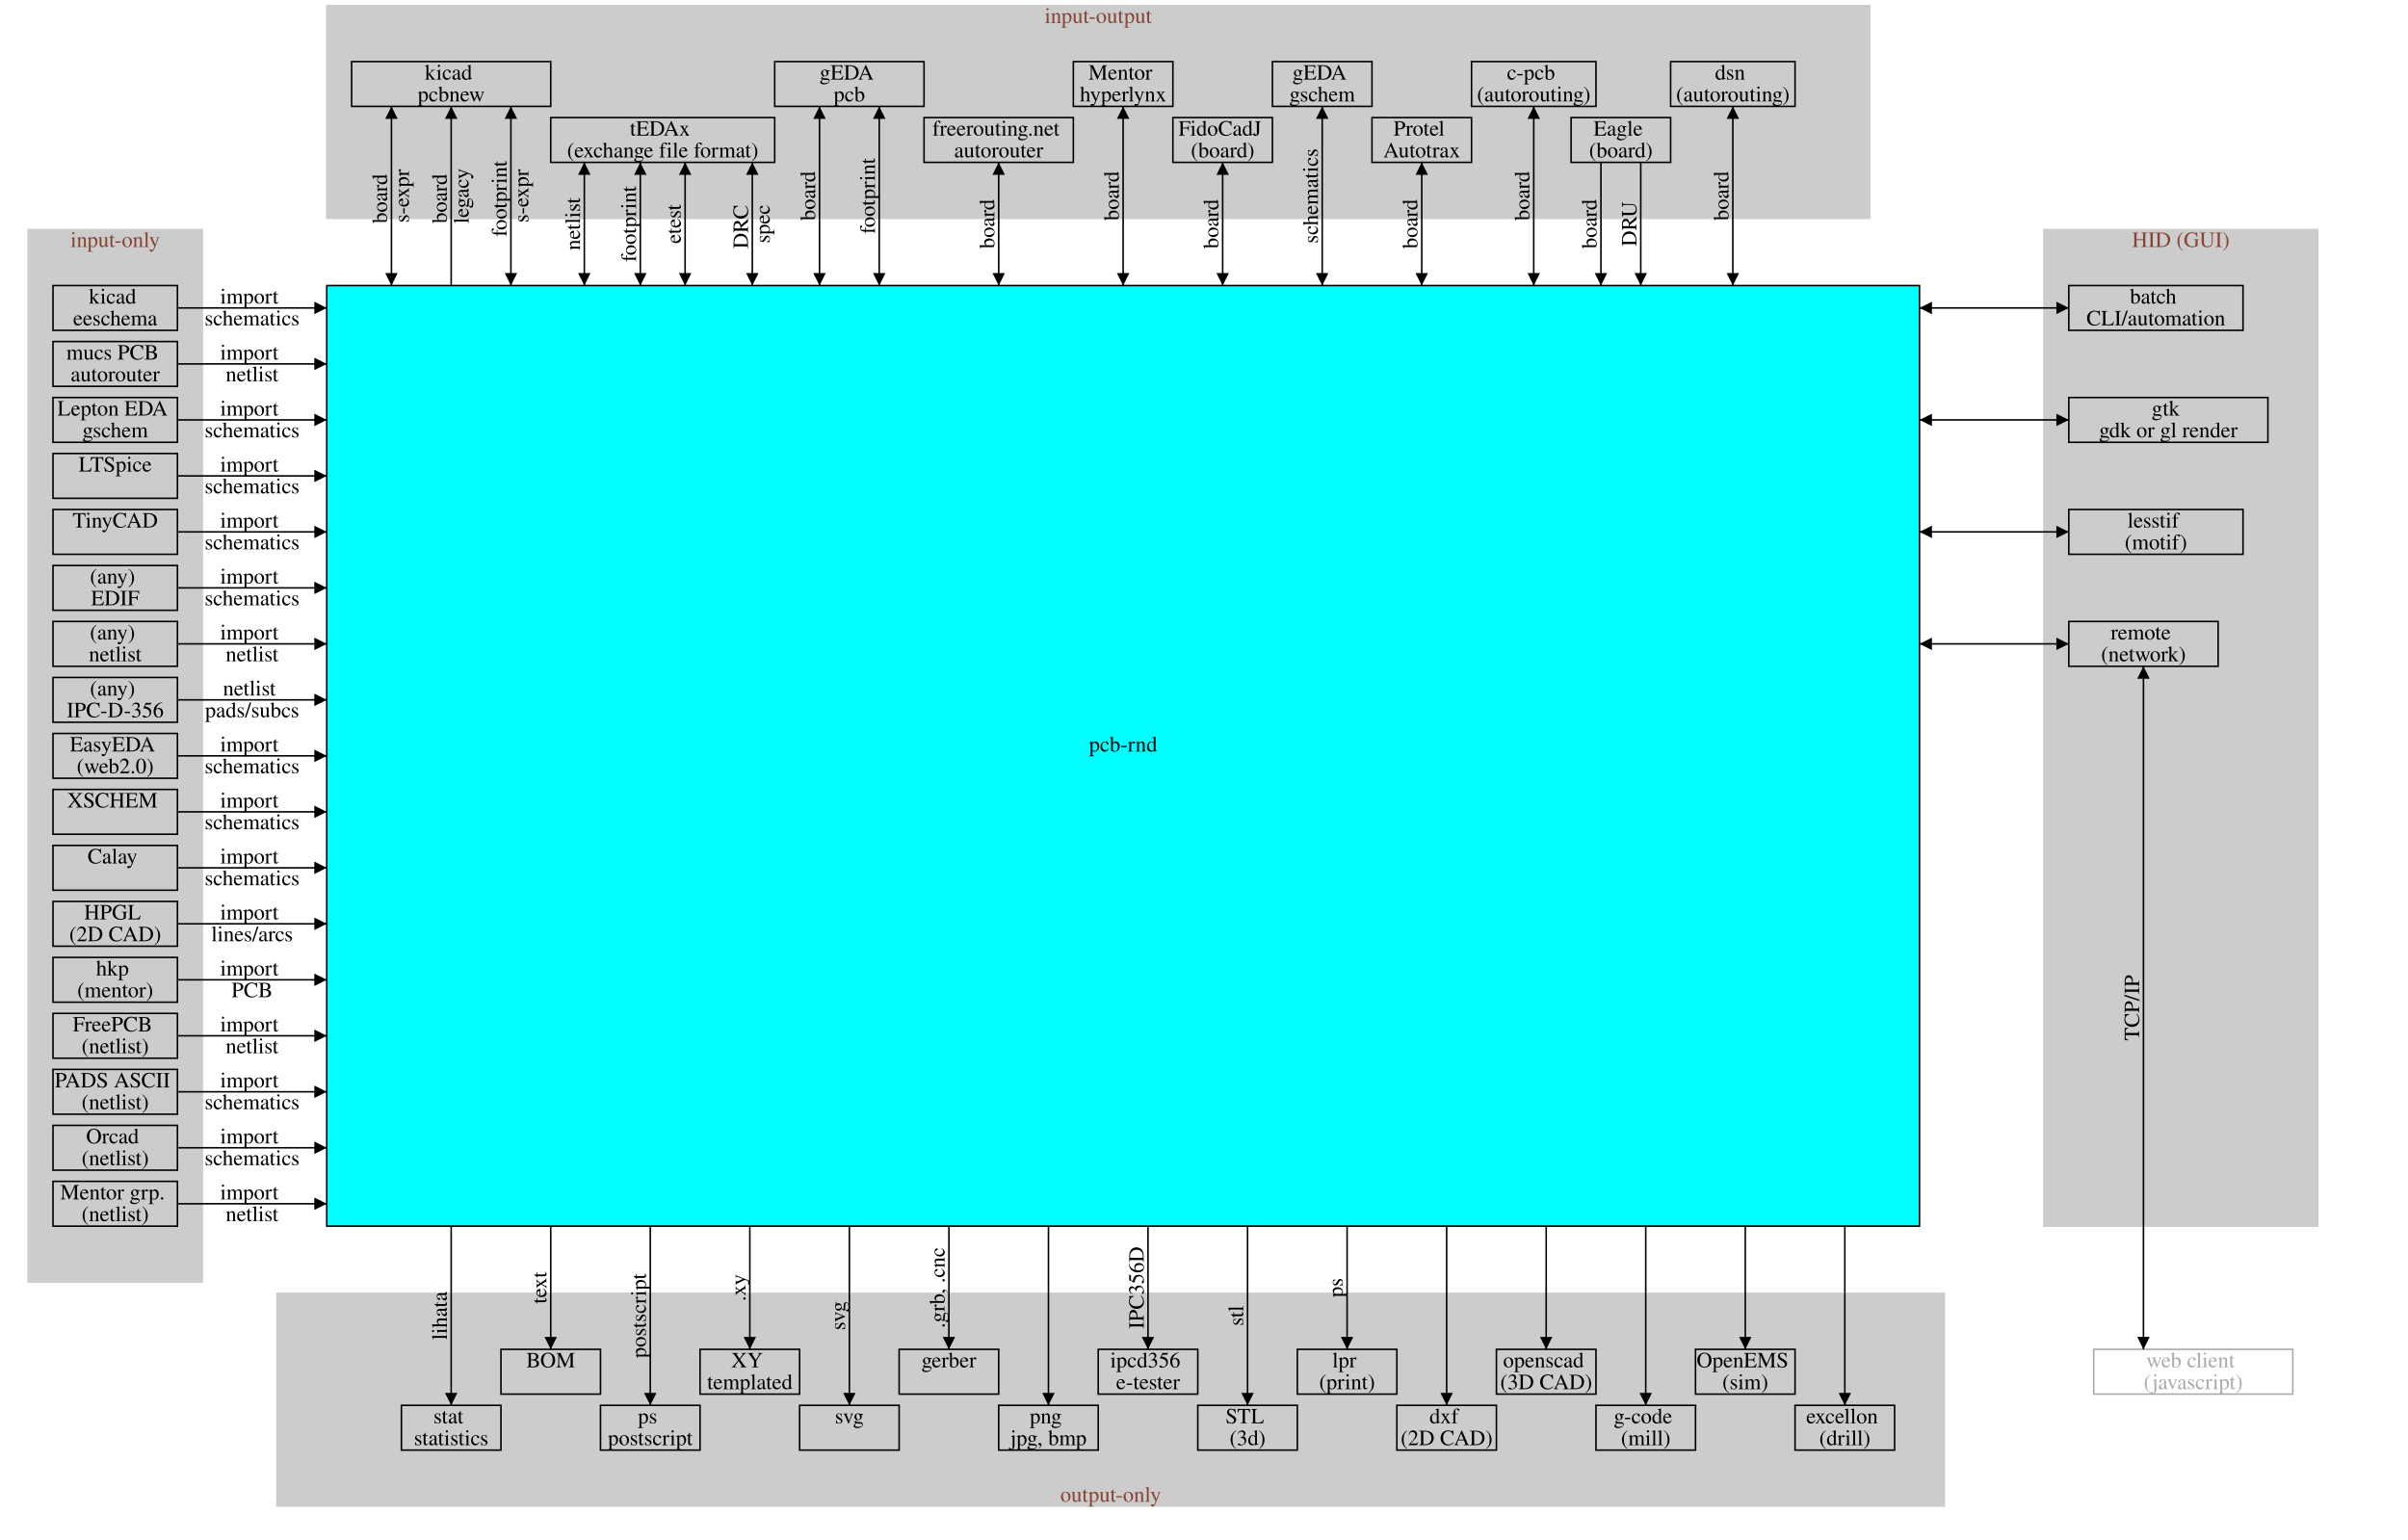
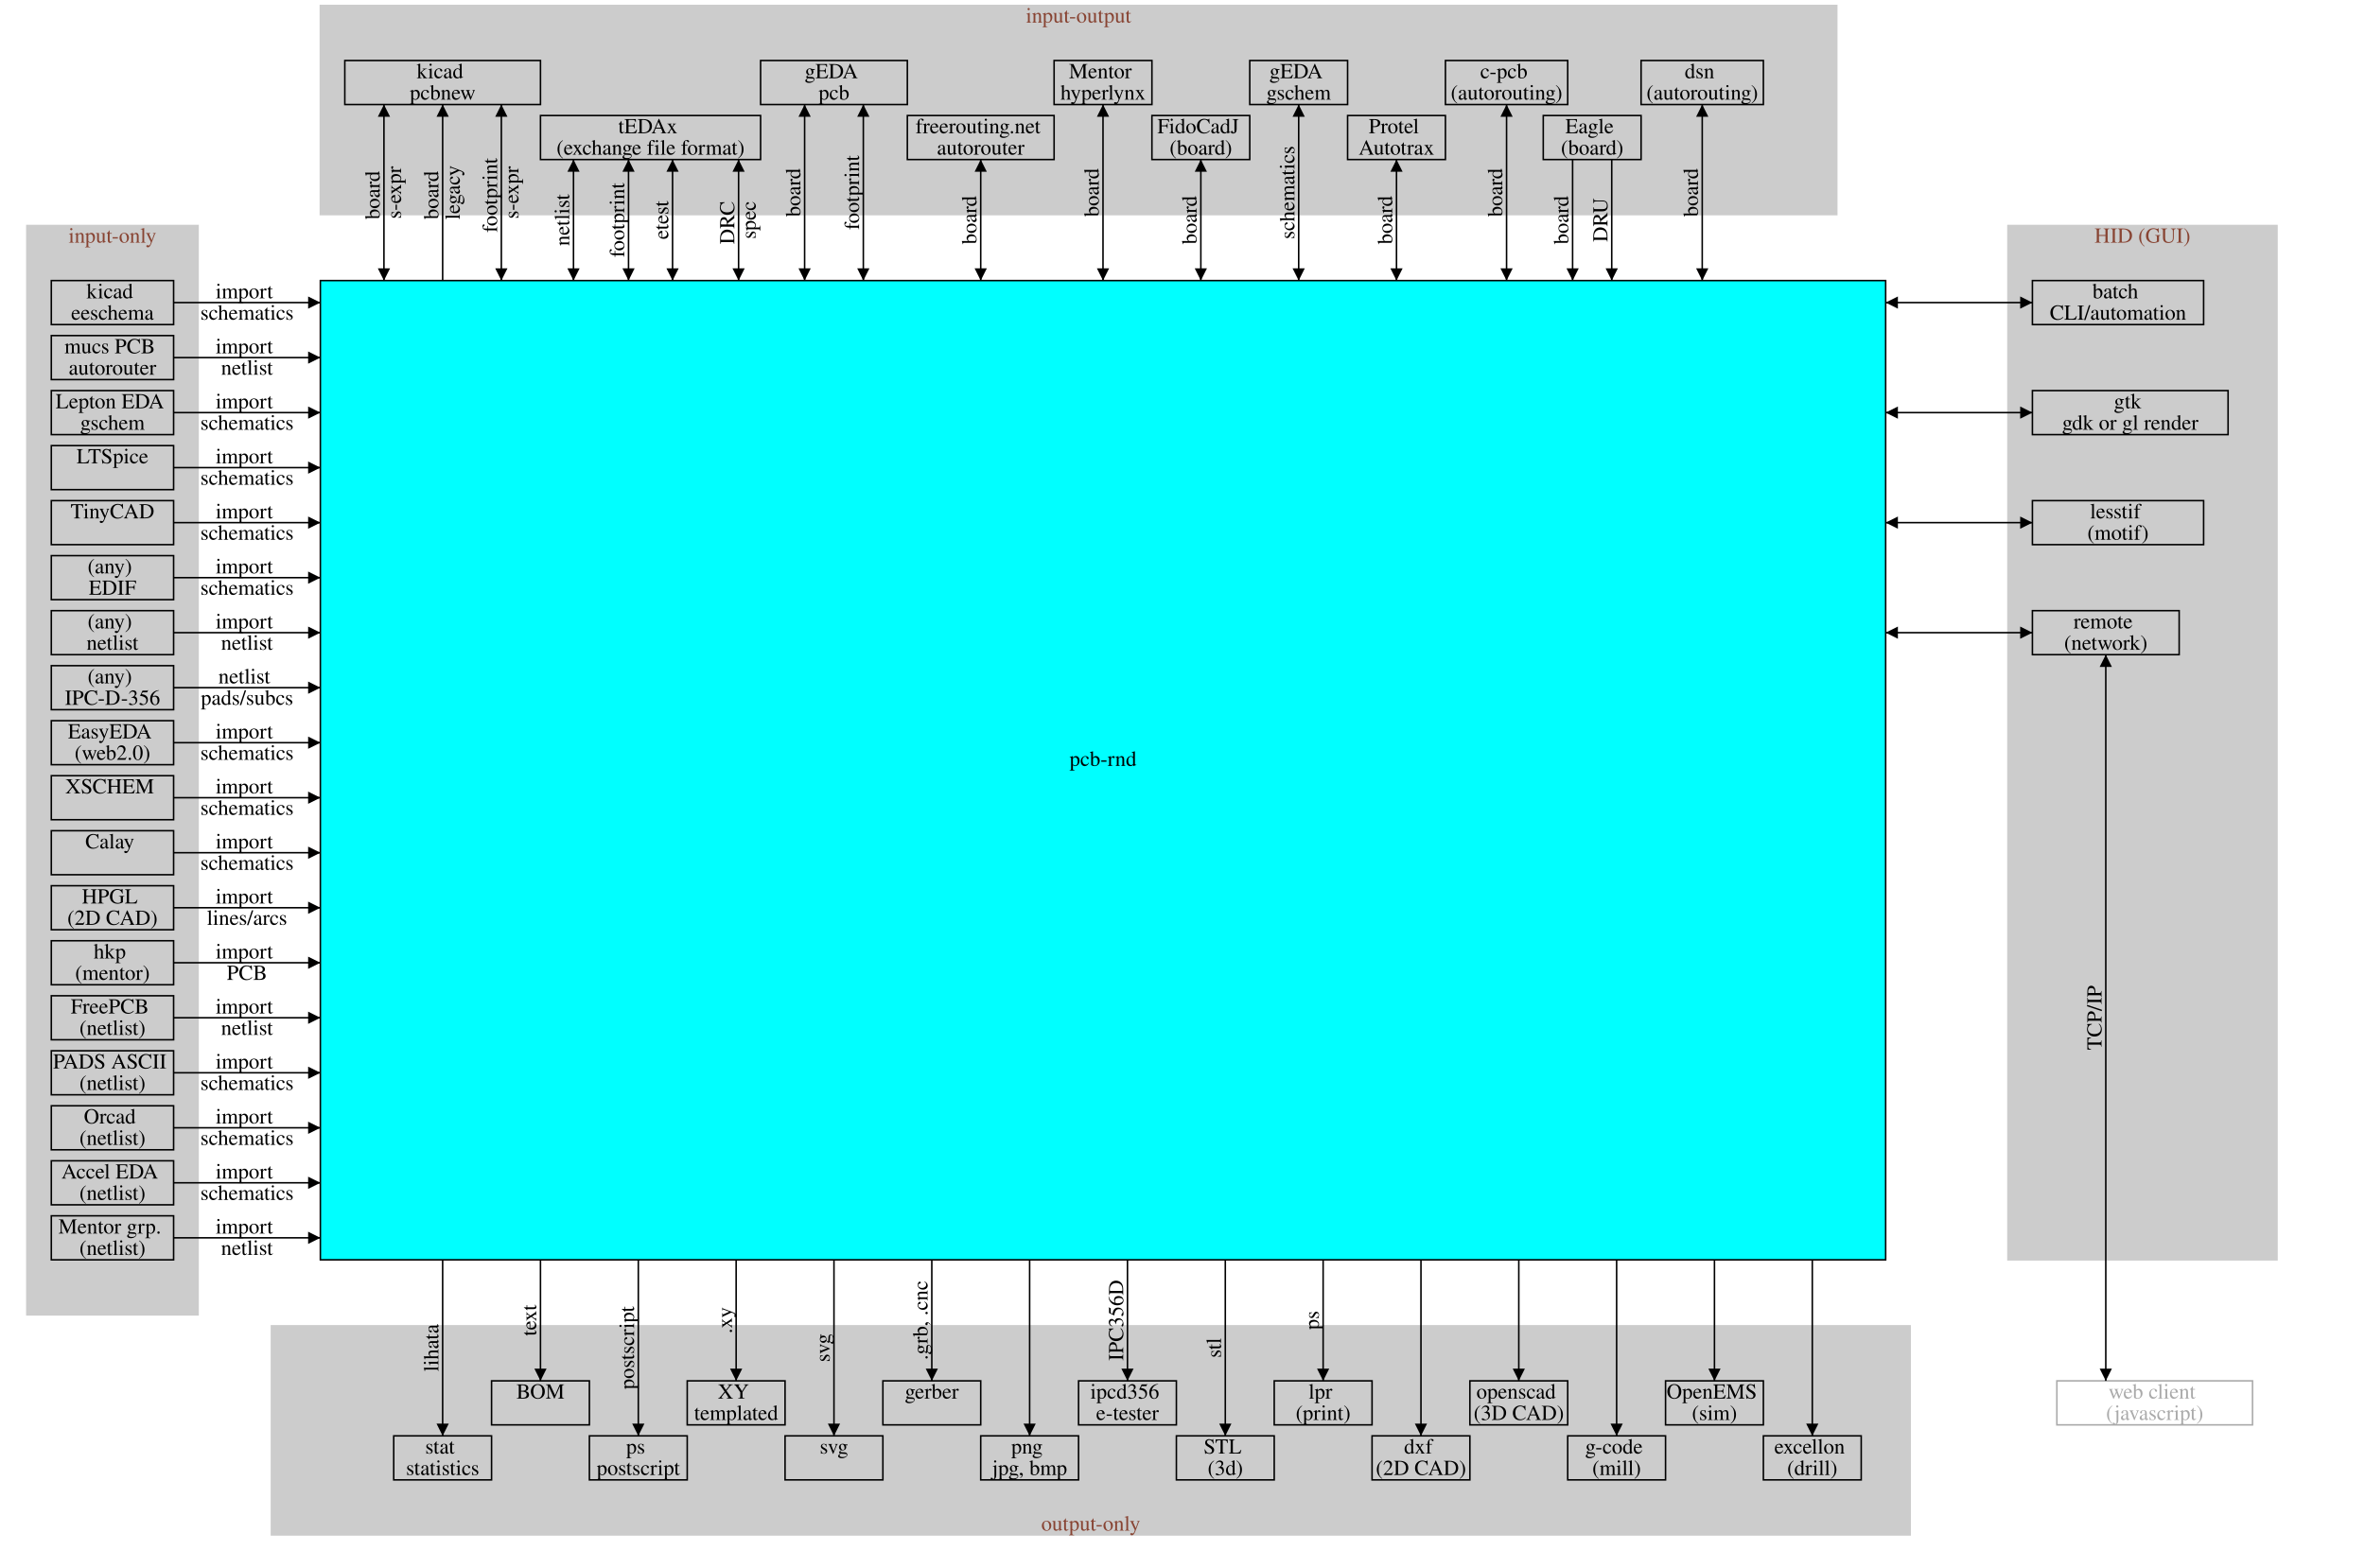
- <svg xmlns="http://www.w3.org/2000/svg" width="1520pt" height="972pt" viewBox="-8 -18 1528 990">
+ <svg xmlns="http://www.w3.org/2000/svg" width="1520pt" height="1008pt" viewBox="-8 -18 1528 1026">
  <g>
    <marker id="ahs" viewBox="0 0 60 60" refX="0" refY="30" markerUnits="strokeWidth" markerWidth="8" markerHeight="10" orient="auto">
      <path d="M 60 0 L 0 30 L 60 60 z" />
    </marker>
    <marker id="ahe" viewBox="-60 0 60 60" refX="0" refY="30" markerUnits="strokeWidth" markerWidth="8" markerHeight="10" orient="auto">
      <g transform="scale(-1 1)">
        <path d="M 60 0 L 0 30 L 60 60 z" />
      </g>
    </marker>
-     <polygon fill="#00ffff" stroke="#000000" points="192,165.6 1216,165.6  1216,770.4 192,770.4" />
-     <text fill="#000000" text-anchor="middle" x="704" y="468" font-family="Times,serif" font-size="14.00">
+     <polygon fill="#00ffff" stroke="#000000" points="192,165.6 1216,165.6  1216,806.4 192,806.4" />
+     <text fill="#000000" text-anchor="middle" x="704" y="486" font-family="Times,serif" font-size="14.00">
      <tspan dy="-0.2em">pcb-rnd</tspan>
    </text>
-     <polygon fill="#cccccc" stroke="#cccccc" points="160,813.6 1232,813.6  1232,950.4 160,950.4" />
-     <text fill="#884433" text-anchor="middle" x="696" y="950.4" font-family="Times,serif" font-size="14.00">
+     <polygon fill="#cccccc" stroke="#cccccc" points="160,849.6 1232,849.6  1232,986.4 160,986.4" />
+     <text fill="#884433" text-anchor="middle" x="696" y="986.4" font-family="Times,serif" font-size="14.00">
      <tspan dy="-0.2em">output-only</tspan>
    </text>
    <polygon fill="#cccccc" stroke="#cccccc" points="192,-14.4 1184,-14.4  1184,122.4 192,122.4" />
    <text fill="#884433" text-anchor="middle" x="688" y="-14.4" font-family="Times,serif" font-size="14.00">
      <tspan dy="0.8em">input-output</tspan>
    </text>
-     <polygon fill="#cccccc" stroke="#cccccc" points="1296,129.6 1472,129.6  1472,770.4 1296,770.4" />
+     <polygon fill="#cccccc" stroke="#cccccc" points="1296,129.6 1472,129.6  1472,806.4 1296,806.4" />
    <text fill="#884433" text-anchor="middle" x="1384" y="129.6" font-family="Times,serif" font-size="14.00">
      <tspan dy="0.8em">HID (GUI)</tspan>
    </text>
-     <polygon fill="#cccccc" stroke="#cccccc" points="0,129.6 112,129.6  112,806.4 0,806.4" />
+     <polygon fill="#cccccc" stroke="#cccccc" points="0,129.6 112,129.6  112,842.4 0,842.4" />
    <text fill="#884433" text-anchor="middle" x="56" y="129.6" font-family="Times,serif" font-size="14.00">
      <tspan dy="0.8em">input-only</tspan>
    </text>
    <polygon fill="none" stroke="#000000" points="336,57.6 480,57.6  480,86.4 336,86.4" />
    <text fill="#000000" text-anchor="middle" x="408" y="72" font-family="Times,serif" font-size="14.00">
      <tspan dy="-0.2em">tEDAx</tspan>
      <tspan x="408" dy="1em">(exchange file format)</tspan>
    </text>
    <polygon fill="none" stroke="#000000" points="1312,237.6 1440,237.6  1440,266.4 1312,266.4" />
    <text fill="#000000" text-anchor="middle" x="1376" y="252" font-family="Times,serif" font-size="14.00">
      <tspan dy="-0.2em">gtk</tspan>
      <tspan x="1376" dy="1em">gdk or gl render</tspan>
    </text>
    <polygon fill="none" stroke="#000000" points="208,21.6 336,21.6  336,50.4 208,50.4" />
    <text fill="#000000" text-anchor="middle" x="272" y="36" font-family="Times,serif" font-size="14.00">
      <tspan dy="-0.2em">kicad</tspan>
      <tspan x="272" dy="1em">pcbnew</tspan>
    </text>
-     <polygon fill="none" stroke="#aaaaaa" points="1328,849.6 1456,849.6  1456,878.4 1328,878.4" />
-     <text fill="#aaaaaa" text-anchor="middle" x="1392" y="864" font-family="Times,serif" font-size="14.00">
+     <polygon fill="none" stroke="#aaaaaa" points="1328,885.6 1456,885.6  1456,914.4 1328,914.4" />
+     <text fill="#aaaaaa" text-anchor="middle" x="1392" y="900" font-family="Times,serif" font-size="14.00">
      <tspan dy="-0.2em">web client</tspan>
      <tspan x="1392" dy="1em">(javascript)</tspan>
    </text>
    <polygon fill="none" stroke="#000000" points="1312,165.6 1424,165.6  1424,194.4 1312,194.4" />
    <text fill="#000000" text-anchor="middle" x="1368" y="180" font-family="Times,serif" font-size="14.00">
      <tspan dy="-0.2em">batch</tspan>
      <tspan x="1368" dy="1em">CLI/automation</tspan>
    </text>
    <polygon fill="none" stroke="#000000" points="1312,309.6 1424,309.6  1424,338.4 1312,338.4" />
    <text fill="#000000" text-anchor="middle" x="1368" y="324" font-family="Times,serif" font-size="14.00">
      <tspan dy="-0.2em">lesstif</tspan>
      <tspan x="1368" dy="1em">(motif)</tspan>
    </text>
    <polygon fill="none" stroke="#000000" points="1312,381.6 1408,381.6  1408,410.4 1312,410.4" />
    <text fill="#000000" text-anchor="middle" x="1360" y="396" font-family="Times,serif" font-size="14.00">
      <tspan dy="-0.2em">remote</tspan>
      <tspan x="1360" dy="1em">(network)</tspan>
    </text>
    <polygon fill="none" stroke="#000000" points="480,21.6 576,21.6  576,50.4 480,50.4" />
    <text fill="#000000" text-anchor="middle" x="528" y="36" font-family="Times,serif" font-size="14.00">
      <tspan dy="-0.2em">gEDA</tspan>
      <tspan x="528" dy="1em">pcb</tspan>
    </text>
    <polygon fill="none" stroke="#000000" points="576,57.6 672,57.6  672,86.4 576,86.4" />
    <text fill="#000000" text-anchor="middle" x="624" y="72" font-family="Times,serif" font-size="14.00">
      <tspan dy="-0.2em">freerouting.net</tspan>
      <tspan x="624" dy="1em">autorouter</tspan>
    </text>
    <polygon fill="none" stroke="#000000" points="16,309.6 96,309.6  96,338.4 16,338.4" />
    <text fill="#000000" text-anchor="middle" x="56" y="324" font-family="Times,serif" font-size="14.00">
      <tspan dy="-0.2em">TinyCAD</tspan>
    </text>
    <polygon fill="none" stroke="#000000" points="16,525.6 96,525.6  96,554.4 16,554.4" />
    <text fill="#000000" text-anchor="middle" x="56" y="540" font-family="Times,serif" font-size="14.00">
      <tspan dy="-0.2em">Calay</tspan>
      <tspan x="56" dy="1em" />
    </text>
    <polygon fill="none" stroke="#000000" points="16,201.6 96,201.6  96,230.4 16,230.4" />
    <text fill="#000000" text-anchor="middle" x="56" y="216" font-family="Times,serif" font-size="14.00">
      <tspan dy="-0.2em">mucs PCB</tspan>
      <tspan x="56" dy="1em">autorouter</tspan>
    </text>
    <polygon fill="none" stroke="#000000" points="16,489.6 96,489.6  96,518.4 16,518.4" />
    <text fill="#000000" text-anchor="middle" x="56" y="504" font-family="Times,serif" font-size="14.00">
      <tspan dy="-0.2em">XSCHEM</tspan>
      <tspan x="56" dy="1em" />
    </text>
    <polygon fill="none" stroke="#000000" points="16,417.6 96,417.6  96,446.4 16,446.4" />
    <text fill="#000000" text-anchor="middle" x="56" y="432" font-family="Times,serif" font-size="14.00">
      <tspan dy="-0.2em">(any)</tspan>
      <tspan x="56" dy="1em">IPC-D-356</tspan>
    </text>
    <polygon fill="none" stroke="#000000" points="16,345.6 96,345.6  96,374.4 16,374.4" />
    <text fill="#000000" text-anchor="middle" x="56" y="360" font-family="Times,serif" font-size="14.00">
      <tspan dy="-0.2em">(any)</tspan>
      <tspan x="56" dy="1em">EDIF</tspan>
    </text>
    <polygon fill="none" stroke="#000000" points="16,273.6 96,273.6  96,302.4 16,302.4" />
    <text fill="#000000" text-anchor="middle" x="56" y="288" font-family="Times,serif" font-size="14.00">
      <tspan dy="-0.2em">LTSpice</tspan>
    </text>
    <polygon fill="none" stroke="#000000" points="16,237.6 96,237.6  96,266.4 16,266.4" />
    <text fill="#000000" text-anchor="middle" x="56" y="252" font-family="Times,serif" font-size="14.00">
      <tspan dy="-0.2em">Lepton EDA</tspan>
      <tspan x="56" dy="1em">gschem</tspan>
    </text>
    <polygon fill="none" stroke="#000000" points="16,453.6 96,453.6  96,482.4 16,482.4" />
    <text fill="#000000" text-anchor="middle" x="56" y="468" font-family="Times,serif" font-size="14.00">
      <tspan dy="-0.2em">EasyEDA</tspan>
      <tspan x="56" dy="1em">(web2.0)</tspan>
    </text>
    <polygon fill="none" stroke="#000000" points="16,165.6 96,165.6  96,194.4 16,194.4" />
    <text fill="#000000" text-anchor="middle" x="56" y="180" font-family="Times,serif" font-size="14.00">
      <tspan dy="-0.2em">kicad</tspan>
      <tspan x="56" dy="1em">eeschema</tspan>
    </text>
    <polygon fill="none" stroke="#000000" points="16,381.6 96,381.6  96,410.4 16,410.4" />
    <text fill="#000000" text-anchor="middle" x="56" y="396" font-family="Times,serif" font-size="14.00">
      <tspan dy="-0.2em">(any)</tspan>
      <tspan x="56" dy="1em">netlist</tspan>
    </text>
    <polygon fill="none" stroke="#000000" points="1056,21.6 1136,21.6  1136,50.4 1056,50.4" />
    <text fill="#000000" text-anchor="middle" x="1096" y="36" font-family="Times,serif" font-size="14.00">
      <tspan dy="-0.2em">dsn</tspan>
      <tspan x="1096" dy="1em">(autorouting)</tspan>
    </text>
    <polygon fill="none" stroke="#000000" points="928,21.6 1008,21.6  1008,50.4 928,50.4" />
    <text fill="#000000" text-anchor="middle" x="968" y="36" font-family="Times,serif" font-size="14.00">
      <tspan dy="-0.2em">c-pcb</tspan>
      <tspan x="968" dy="1em">(autorouting)</tspan>
    </text>
    <polygon fill="none" stroke="#000000" points="16,561.6 96,561.6  96,590.4 16,590.4" />
    <text fill="#000000" text-anchor="middle" x="56" y="576" font-family="Times,serif" font-size="14.00">
      <tspan dy="-0.2em">HPGL</tspan>
      <tspan x="56" dy="1em">(2D CAD)</tspan>
    </text>
    <polygon fill="none" stroke="#000000" points="16,633.6 96,633.6  96,662.4 16,662.4" />
    <text fill="#000000" text-anchor="middle" x="56" y="648" font-family="Times,serif" font-size="14.00">
      <tspan dy="-0.2em">FreePCB</tspan>
      <tspan x="56" dy="1em">(netlist)</tspan>
    </text>
+     <polygon fill="none" stroke="#000000" points="16,741.6 96,741.6  96,770.4 16,770.4" />
+     <text fill="#000000" text-anchor="middle" x="56" y="756" font-family="Times,serif" font-size="14.00">
+       <tspan dy="-0.2em">Accel EDA</tspan>
+       <tspan x="56" dy="1em">(netlist)</tspan>
+     </text>
    <polygon fill="none" stroke="#000000" points="16,597.6 96,597.6  96,626.4 16,626.4" />
    <text fill="#000000" text-anchor="middle" x="56" y="612" font-family="Times,serif" font-size="14.00">
      <tspan dy="-0.2em">hkp</tspan>
      <tspan x="56" dy="1em">(mentor)</tspan>
    </text>
-     <polygon fill="none" stroke="#000000" points="16,741.6 96,741.6  96,770.4 16,770.4" />
-     <text fill="#000000" text-anchor="middle" x="56" y="756" font-family="Times,serif" font-size="14.00">
+     <polygon fill="none" stroke="#000000" points="16,777.6 96,777.6  96,806.4 16,806.4" />
+     <text fill="#000000" text-anchor="middle" x="56" y="792" font-family="Times,serif" font-size="14.00">
      <tspan dy="-0.2em">Mentor grp.</tspan>
      <tspan x="56" dy="1em">(netlist)</tspan>
    </text>
    <polygon fill="none" stroke="#000000" points="16,705.6 96,705.6  96,734.4 16,734.4" />
    <text fill="#000000" text-anchor="middle" x="56" y="720" font-family="Times,serif" font-size="14.00">
      <tspan dy="-0.2em">Orcad</tspan>
      <tspan x="56" dy="1em">(netlist)</tspan>
    </text>
    <polygon fill="none" stroke="#000000" points="16,669.6 96,669.6  96,698.4 16,698.4" />
    <text fill="#000000" text-anchor="middle" x="56" y="684" font-family="Times,serif" font-size="14.00">
      <tspan dy="-0.2em">PADS ASCII</tspan>
      <tspan x="56" dy="1em">(netlist)</tspan>
    </text>
    <polygon fill="none" stroke="#000000" points="800,21.6 864,21.6  864,50.4 800,50.4" />
    <text fill="#000000" text-anchor="middle" x="832" y="36" font-family="Times,serif" font-size="14.00">
      <tspan dy="-0.2em">gEDA</tspan>
      <tspan x="832" dy="1em">gschem</tspan>
    </text>
    <polygon fill="none" stroke="#000000" points="672,21.6 736,21.6  736,50.4 672,50.4" />
    <text fill="#000000" text-anchor="middle" x="704" y="36" font-family="Times,serif" font-size="14.00">
      <tspan dy="-0.2em">Mentor</tspan>
      <tspan x="704" dy="1em">hyperlynx</tspan>
    </text>
    <polygon fill="none" stroke="#000000" points="992,57.6 1056,57.6  1056,86.4 992,86.4" />
    <text fill="#000000" text-anchor="middle" x="1024" y="72" font-family="Times,serif" font-size="14.00">
      <tspan dy="-0.2em">Eagle</tspan>
      <tspan x="1024" dy="1em">(board)</tspan>
    </text>
    <polygon fill="none" stroke="#000000" points="736,57.6 800,57.6  800,86.4 736,86.4" />
    <text fill="#000000" text-anchor="middle" x="768" y="72" font-family="Times,serif" font-size="14.00">
      <tspan dy="-0.2em">FidoCadJ</tspan>
      <tspan x="768" dy="1em">(board)</tspan>
    </text>
    <polygon fill="none" stroke="#000000" points="864,57.6 928,57.6  928,86.4 864,86.4" />
    <text fill="#000000" text-anchor="middle" x="896" y="72" font-family="Times,serif" font-size="14.00">
      <tspan dy="-0.2em">Protel</tspan>
      <tspan x="896" dy="1em">Autotrax</tspan>
    </text>
-     <polygon fill="none" stroke="#000000" points="560,849.6 624,849.6  624,878.4 560,878.4" />
-     <text fill="#000000" text-anchor="middle" x="592" y="864" font-family="Times,serif" font-size="14.00">
+     <polygon fill="none" stroke="#000000" points="560,885.6 624,885.6  624,914.4 560,914.4" />
+     <text fill="#000000" text-anchor="middle" x="592" y="900" font-family="Times,serif" font-size="14.00">
      <tspan dy="-0.2em">gerber</tspan>
    </text>
-     <polygon fill="none" stroke="#000000" points="496,885.6 560,885.6  560,914.4 496,914.4" />
-     <text fill="#000000" text-anchor="middle" x="528" y="900" font-family="Times,serif" font-size="14.00">
+     <polygon fill="none" stroke="#000000" points="496,921.6 560,921.6  560,950.4 496,950.4" />
+     <text fill="#000000" text-anchor="middle" x="528" y="936" font-family="Times,serif" font-size="14.00">
      <tspan dy="-0.2em">svg</tspan>
    </text>
-     <polygon fill="none" stroke="#000000" points="752,885.6 816,885.6  816,914.4 752,914.4" />
-     <text fill="#000000" text-anchor="middle" x="784" y="900" font-family="Times,serif" font-size="14.00">
+     <polygon fill="none" stroke="#000000" points="752,921.6 816,921.6  816,950.4 752,950.4" />
+     <text fill="#000000" text-anchor="middle" x="784" y="936" font-family="Times,serif" font-size="14.00">
      <tspan dy="-0.2em">STL</tspan>
      <tspan x="784" dy="1em">(3d)</tspan>
    </text>
-     <polygon fill="none" stroke="#000000" points="880,885.6 944,885.6  944,914.4 880,914.4" />
-     <text fill="#000000" text-anchor="middle" x="912" y="900" font-family="Times,serif" font-size="14.00">
+     <polygon fill="none" stroke="#000000" points="880,921.6 944,921.6  944,950.4 880,950.4" />
+     <text fill="#000000" text-anchor="middle" x="912" y="936" font-family="Times,serif" font-size="14.00">
      <tspan dy="-0.2em">dxf</tspan>
      <tspan x="912" dy="1em">(2D CAD)</tspan>
    </text>
-     <polygon fill="none" stroke="#000000" points="1136,885.6 1200,885.6  1200,914.4 1136,914.4" />
-     <text fill="#000000" text-anchor="middle" x="1168" y="900" font-family="Times,serif" font-size="14.00">
+     <polygon fill="none" stroke="#000000" points="1136,921.6 1200,921.6  1200,950.4 1136,950.4" />
+     <text fill="#000000" text-anchor="middle" x="1168" y="936" font-family="Times,serif" font-size="14.00">
      <tspan dy="-0.2em">excellon</tspan>
      <tspan x="1168" dy="1em">(drill)</tspan>
    </text>
-     <polygon fill="none" stroke="#000000" points="432,849.6 496,849.6  496,878.4 432,878.4" />
-     <text fill="#000000" text-anchor="middle" x="464" y="864" font-family="Times,serif" font-size="14.00">
+     <polygon fill="none" stroke="#000000" points="432,885.6 496,885.6  496,914.4 432,914.4" />
+     <text fill="#000000" text-anchor="middle" x="464" y="900" font-family="Times,serif" font-size="14.00">
      <tspan dy="-0.2em">XY</tspan>
      <tspan x="464" dy="1em">templated</tspan>
    </text>
-     <polygon fill="none" stroke="#000000" points="944,849.6 1008,849.6  1008,878.4 944,878.4" />
-     <text fill="#000000" text-anchor="middle" x="976" y="864" font-family="Times,serif" font-size="14.00">
+     <polygon fill="none" stroke="#000000" points="944,885.6 1008,885.6  1008,914.4 944,914.4" />
+     <text fill="#000000" text-anchor="middle" x="976" y="900" font-family="Times,serif" font-size="14.00">
      <tspan dy="-0.2em">openscad</tspan>
      <tspan x="976" dy="1em">(3D CAD)</tspan>
    </text>
-     <polygon fill="none" stroke="#000000" points="1072,849.6 1136,849.6  1136,878.4 1072,878.4" />
-     <text fill="#000000" text-anchor="middle" x="1104" y="864" font-family="Times,serif" font-size="14.00">
+     <polygon fill="none" stroke="#000000" points="1072,885.6 1136,885.6  1136,914.4 1072,914.4" />
+     <text fill="#000000" text-anchor="middle" x="1104" y="900" font-family="Times,serif" font-size="14.00">
      <tspan dy="-0.2em">OpenEMS</tspan>
      <tspan x="1104" dy="1em">(sim)</tspan>
    </text>
-     <polygon fill="none" stroke="#000000" points="816,849.6 880,849.6  880,878.4 816,878.4" />
-     <text fill="#000000" text-anchor="middle" x="848" y="864" font-family="Times,serif" font-size="14.00">
+     <polygon fill="none" stroke="#000000" points="816,885.6 880,885.6  880,914.4 816,914.4" />
+     <text fill="#000000" text-anchor="middle" x="848" y="900" font-family="Times,serif" font-size="14.00">
      <tspan dy="-0.2em">lpr</tspan>
      <tspan x="848" dy="1em">(print)</tspan>
    </text>
-     <polygon fill="none" stroke="#000000" points="688,849.6 752,849.6  752,878.4 688,878.4" />
-     <text fill="#000000" text-anchor="middle" x="720" y="864" font-family="Times,serif" font-size="14.00">
+     <polygon fill="none" stroke="#000000" points="688,885.6 752,885.6  752,914.4 688,914.4" />
+     <text fill="#000000" text-anchor="middle" x="720" y="900" font-family="Times,serif" font-size="14.00">
      <tspan dy="-0.2em">ipcd356</tspan>
      <tspan x="720" dy="1em">e-tester</tspan>
    </text>
-     <polygon fill="none" stroke="#000000" points="624,885.6 688,885.6  688,914.4 624,914.4" />
-     <text fill="#000000" text-anchor="middle" x="656" y="900" font-family="Times,serif" font-size="14.00">
+     <polygon fill="none" stroke="#000000" points="624,921.6 688,921.6  688,950.4 624,950.4" />
+     <text fill="#000000" text-anchor="middle" x="656" y="936" font-family="Times,serif" font-size="14.00">
      <tspan dy="-0.2em">png</tspan>
      <tspan x="656" dy="1em">jpg, bmp</tspan>
    </text>
-     <polygon fill="none" stroke="#000000" points="368,885.6 432,885.6  432,914.4 368,914.4" />
-     <text fill="#000000" text-anchor="middle" x="400" y="900" font-family="Times,serif" font-size="14.00">
+     <polygon fill="none" stroke="#000000" points="368,921.6 432,921.6  432,950.4 368,950.4" />
+     <text fill="#000000" text-anchor="middle" x="400" y="936" font-family="Times,serif" font-size="14.00">
      <tspan dy="-0.2em">ps</tspan>
      <tspan x="400" dy="1em">postscript</tspan>
    </text>
-     <polygon fill="none" stroke="#000000" points="304,849.6 368,849.6  368,878.4 304,878.4" />
-     <text fill="#000000" text-anchor="middle" x="336" y="864" font-family="Times,serif" font-size="14.00">
+     <polygon fill="none" stroke="#000000" points="304,885.6 368,885.6  368,914.4 304,914.4" />
+     <text fill="#000000" text-anchor="middle" x="336" y="900" font-family="Times,serif" font-size="14.00">
      <tspan dy="-0.2em">BOM</tspan>
    </text>
-     <polygon fill="none" stroke="#000000" points="1008,885.6 1072,885.6  1072,914.4 1008,914.4" />
-     <text fill="#000000" text-anchor="middle" x="1040" y="900" font-family="Times,serif" font-size="14.00">
+     <polygon fill="none" stroke="#000000" points="1008,921.6 1072,921.6  1072,950.4 1008,950.4" />
+     <text fill="#000000" text-anchor="middle" x="1040" y="936" font-family="Times,serif" font-size="14.00">
      <tspan dy="-0.2em">g-code</tspan>
      <tspan x="1040" dy="1em">(mill)</tspan>
    </text>
-     <polygon fill="none" stroke="#000000" points="240,885.6 304,885.6  304,914.4 240,914.4" />
-     <text fill="#000000" text-anchor="middle" x="272" y="900" font-family="Times,serif" font-size="14.00">
+     <polygon fill="none" stroke="#000000" points="240,921.6 304,921.6  304,950.4 240,950.4" />
+     <text fill="#000000" text-anchor="middle" x="272" y="936" font-family="Times,serif" font-size="14.00">
      <tspan dy="-0.2em">stat</tspan>
      <tspan x="272" dy="1em">statistics</tspan>
    </text>
-     <line marker-end="url(#ahe)" x1="336" y1="770.4" x2="336" y2="849.6" stroke="#000000" />
-     <g transform="rotate(-90 336 810)">
-       <text fill="#000000" text-anchor="middle" x="336" y="810" font-family="Times,serif" font-size="14.00">
+     <line marker-end="url(#ahe)" x1="96" y1="576" x2="192" y2="576" stroke="#000000" />
+     <text fill="#000000" text-anchor="middle" x="144" y="576" font-family="Times,serif" font-size="14.00">
+       <tspan dy="-0.2em">import</tspan>
+       <tspan x="144" dy="1em">lines/arcs</tspan>
+     </text>
+     <line marker-end="url(#ahe)" x1="96" y1="612" x2="192" y2="612" stroke="#000000" />
+     <text fill="#000000" text-anchor="middle" x="144" y="612" font-family="Times,serif" font-size="14.00">
+       <tspan dy="-0.2em">import</tspan>
+       <tspan x="144" dy="1em">PCB</tspan>
+     </text>
+     <line marker-end="url(#ahe)" x1="592" y1="806.4" x2="592" y2="885.6" stroke="#000000" />
+     <g transform="rotate(-90 592 846)">
+       <text fill="#000000" text-anchor="middle" x="592" y="846" font-family="Times,serif" font-size="14.00">
+         <tspan dy="-0.2em">.grb, .cnc</tspan>
+       </text>
+     </g>
+     <line marker-end="url(#ahe)" x1="96" y1="720" x2="192" y2="720" stroke="#000000" />
+     <text fill="#000000" text-anchor="middle" x="144" y="720" font-family="Times,serif" font-size="14.00">
+       <tspan dy="-0.2em">import</tspan>
+       <tspan x="144" dy="1em">schematics</tspan>
+     </text>
+     <line marker-end="url(#ahe)" x1="336" y1="806.4" x2="336" y2="885.6" stroke="#000000" />
+     <g transform="rotate(-90 336 846)">
+       <text fill="#000000" text-anchor="middle" x="336" y="846" font-family="Times,serif" font-size="14.00">
        <tspan dy="-0.2em">text</tspan>
      </text>
    </g>
    <line marker-end="url(#ahe)" x1="96" y1="648" x2="192" y2="648" stroke="#000000" />
    <text fill="#000000" text-anchor="middle" x="144" y="648" font-family="Times,serif" font-size="14.00">
      <tspan dy="-0.2em">import</tspan>
      <tspan x="144" dy="1em">netlist</tspan>
    </text>
+     <line marker-end="url(#ahe)" x1="784" y1="806.4" x2="784" y2="921.6" stroke="#000000" />
+     <g transform="rotate(-90 784 864)">
+       <text fill="#000000" text-anchor="middle" x="784" y="864" font-family="Times,serif" font-size="14.00">
+         <tspan dy="-0.2em">stl</tspan>
+       </text>
+     </g>
    <line marker-end="url(#ahe)" x1="96" y1="180" x2="192" y2="180" stroke="#000000" />
    <text fill="#000000" text-anchor="middle" x="144" y="180" font-family="Times,serif" font-size="14.00">
      <tspan dy="-0.2em">import</tspan>
      <tspan x="144" dy="1em">schematics</tspan>
    </text>
    <line marker-end="url(#ahe)" x1="96" y1="756" x2="192" y2="756" stroke="#000000" />
    <text fill="#000000" text-anchor="middle" x="144" y="756" font-family="Times,serif" font-size="14.00">
      <tspan dy="-0.2em">import</tspan>
-       <tspan x="144" dy="1em">netlist</tspan>
-     </text>
-     <line marker-end="url(#ahe)" x1="464" y1="770.4" x2="464" y2="849.6" stroke="#000000" />
-     <g transform="rotate(-90 464 810)">
-       <text fill="#000000" text-anchor="middle" x="464" y="810" font-family="Times,serif" font-size="14.00">
+       <tspan x="144" dy="1em">schematics</tspan>
+     </text>
+     <line marker-end="url(#ahe)" x1="464" y1="806.4" x2="464" y2="885.6" stroke="#000000" />
+     <g transform="rotate(-90 464 846)">
+       <text fill="#000000" text-anchor="middle" x="464" y="846" font-family="Times,serif" font-size="14.00">
        <tspan dy="-0.2em">.xy</tspan>
      </text>
    </g>
+     <line marker-end="url(#ahe)" x1="1040" y1="806.4" x2="1040" y2="921.6" stroke="#000000" />
    <line marker-end="url(#ahe)" x1="96" y1="684" x2="192" y2="684" stroke="#000000" />
    <text fill="#000000" text-anchor="middle" x="144" y="684" font-family="Times,serif" font-size="14.00">
      <tspan dy="-0.2em">import</tspan>
      <tspan x="144" dy="1em">schematics</tspan>
    </text>
-     <line marker-end="url(#ahe)" x1="848" y1="770.4" x2="848" y2="849.6" stroke="#000000" />
-     <g transform="rotate(-90 848 810)">
-       <text fill="#000000" text-anchor="middle" x="848" y="810" font-family="Times,serif" font-size="14.00">
+     <line marker-end="url(#ahe)" x1="848" y1="806.4" x2="848" y2="885.6" stroke="#000000" />
+     <g transform="rotate(-90 848 846)">
+       <text fill="#000000" text-anchor="middle" x="848" y="846" font-family="Times,serif" font-size="14.00">
        <tspan dy="-0.2em">ps</tspan>
      </text>
    </g>
-     <line marker-end="url(#ahe)" x1="720" y1="770.4" x2="720" y2="849.6" stroke="#000000" />
-     <g transform="rotate(-90 720 810)">
-       <text fill="#000000" text-anchor="middle" x="720" y="810" font-family="Times,serif" font-size="14.00">
+     <line marker-end="url(#ahe)" marker-start="url(#ahs)" x1="508.8" y1="50.4" x2="508.8" y2="165.6" stroke="#000000" />
+     <g transform="rotate(-90 508.8 108)">
+       <text fill="#000000" text-anchor="middle" x="508.8" y="108" font-family="Times,serif" font-size="14.00">
+         <tspan dy="-0.2em">board</tspan>
+       </text>
+     </g>
+     <line marker-end="url(#ahe)" x1="720" y1="806.4" x2="720" y2="885.6" stroke="#000000" />
+     <g transform="rotate(-90 720 846)">
+       <text fill="#000000" text-anchor="middle" x="720" y="846" font-family="Times,serif" font-size="14.00">
        <tspan dy="-0.2em">IPC356D</tspan>
      </text>
    </g>
+     <line marker-end="url(#ahe)" marker-start="url(#ahs)" x1="704" y1="50.4" x2="704" y2="165.6" stroke="#000000" />
+     <g transform="rotate(-90 704 108)">
+       <text fill="#000000" text-anchor="middle" x="704" y="108" font-family="Times,serif" font-size="14.00">
+         <tspan dy="-0.2em">board</tspan>
+       </text>
+     </g>
+     <line marker-end="url(#ahe)" x1="96" y1="792" x2="192" y2="792" stroke="#000000" />
+     <text fill="#000000" text-anchor="middle" x="144" y="792" font-family="Times,serif" font-size="14.00">
+       <tspan dy="-0.2em">import</tspan>
+       <tspan x="144" dy="1em">netlist</tspan>
+     </text>
+     <line marker-end="url(#ahe)" x1="1104" y1="806.4" x2="1104" y2="885.6" stroke="#000000" />
+     <line marker-end="url(#ahe)" x1="400" y1="806.4" x2="400" y2="921.6" stroke="#000000" />
+     <g transform="rotate(-90 400 864)">
+       <text fill="#000000" text-anchor="middle" x="400" y="864" font-family="Times,serif" font-size="14.00">
+         <tspan dy="-0.2em">postscript</tspan>
+       </text>
+     </g>
+     <line marker-end="url(#ahe)" x1="912" y1="806.4" x2="912" y2="921.6" stroke="#000000" />
+     <line marker-end="url(#ahe)" marker-start="url(#ahs)" x1="547.2" y1="50.4" x2="547.2" y2="165.6" stroke="#000000" />
+     <g transform="rotate(-90 547.2 108)">
+       <text fill="#000000" text-anchor="middle" x="547.2" y="108" font-family="Times,serif" font-size="14.00">
+         <tspan dy="-0.2em">footprint</tspan>
+       </text>
+     </g>
+     <line marker-end="url(#ahe)" x1="1168" y1="806.4" x2="1168" y2="921.6" stroke="#000000" />
    <line marker-end="url(#ahe)" marker-start="url(#ahs)" x1="832" y1="50.4" x2="832" y2="165.6" stroke="#000000" />
    <g transform="rotate(-90 832 108)">
      <text fill="#000000" text-anchor="middle" x="832" y="108" font-family="Times,serif" font-size="14.00">
        <tspan dy="-0.2em">schematics</tspan>
      </text>
    </g>
-     <line marker-end="url(#ahe)" x1="592" y1="770.4" x2="592" y2="849.6" stroke="#000000" />
-     <g transform="rotate(-90 592 810)">
-       <text fill="#000000" text-anchor="middle" x="592" y="810" font-family="Times,serif" font-size="14.00">
-         <tspan dy="-0.2em">.grb, .cnc</tspan>
-       </text>
-     </g>
-     <line marker-end="url(#ahe)" x1="96" y1="720" x2="192" y2="720" stroke="#000000" />
-     <text fill="#000000" text-anchor="middle" x="144" y="720" font-family="Times,serif" font-size="14.00">
-       <tspan dy="-0.2em">import</tspan>
-       <tspan x="144" dy="1em">schematics</tspan>
-     </text>
-     <line marker-end="url(#ahe)" x1="912" y1="770.4" x2="912" y2="885.6" stroke="#000000" />
-     <line marker-end="url(#ahe)" x1="1168" y1="770.4" x2="1168" y2="885.6" stroke="#000000" />
-     <line marker-end="url(#ahe)" x1="784" y1="770.4" x2="784" y2="885.6" stroke="#000000" />
-     <g transform="rotate(-90 784 828)">
-       <text fill="#000000" text-anchor="middle" x="784" y="828" font-family="Times,serif" font-size="14.00">
-         <tspan dy="-0.2em">stl</tspan>
-       </text>
-     </g>
-     <line marker-end="url(#ahe)" marker-start="url(#ahs)" x1="508.8" y1="50.4" x2="508.8" y2="165.6" stroke="#000000" />
-     <g transform="rotate(-90 508.8 108)">
-       <text fill="#000000" text-anchor="middle" x="508.8" y="108" font-family="Times,serif" font-size="14.00">
-         <tspan dy="-0.2em">board</tspan>
-       </text>
-     </g>
-     <line marker-end="url(#ahe)" marker-start="url(#ahs)" x1="704" y1="50.4" x2="704" y2="165.6" stroke="#000000" />
-     <g transform="rotate(-90 704 108)">
-       <text fill="#000000" text-anchor="middle" x="704" y="108" font-family="Times,serif" font-size="14.00">
-         <tspan dy="-0.2em">board</tspan>
-       </text>
-     </g>
-     <line marker-end="url(#ahe)" x1="976" y1="770.4" x2="976" y2="849.6" stroke="#000000" />
-     <line marker-end="url(#ahe)" x1="272" y1="770.4" x2="272" y2="885.6" stroke="#000000" />
-     <g transform="rotate(-90 272 828)">
-       <text fill="#000000" text-anchor="middle" x="272" y="828" font-family="Times,serif" font-size="14.00">
-         <tspan dy="-0.2em">lihata</tspan>
-       </text>
-     </g>
-     <line marker-start="url(#ahs)" x1="272" y1="50.4" x2="272" y2="165.6" stroke="#000000" />
-     <g transform="rotate(-90 272 108)">
-       <text fill="#000000" text-anchor="middle" x="272" y="108" font-family="Times,serif" font-size="14.00">
-         <tspan dy="-0.2em">board</tspan>
-         <tspan x="272" dy="1em">legacy</tspan>
-       </text>
-     </g>
-     <line marker-end="url(#ahe)" x1="1040" y1="770.4" x2="1040" y2="885.6" stroke="#000000" />
-     <line marker-end="url(#ahe)" marker-start="url(#ahs)" x1="547.2" y1="50.4" x2="547.2" y2="165.6" stroke="#000000" />
-     <g transform="rotate(-90 547.2 108)">
-       <text fill="#000000" text-anchor="middle" x="547.2" y="108" font-family="Times,serif" font-size="14.00">
-         <tspan dy="-0.2em">footprint</tspan>
-       </text>
-     </g>
-     <line marker-end="url(#ahe)" marker-start="url(#ahs)" x1="393.6" y1="86.4" x2="393.6" y2="165.6" stroke="#000000" />
-     <g transform="rotate(-90 393.6 126)">
-       <text fill="#000000" text-anchor="middle" x="393.6" y="126" font-family="Times,serif" font-size="14.00">
-         <tspan dy="-0.2em">footprint</tspan>
-       </text>
-     </g>
-     <line marker-end="url(#ahe)" x1="656" y1="770.4" x2="656" y2="885.6" stroke="#000000" />
-     <line marker-end="url(#ahe)" x1="1104" y1="770.4" x2="1104" y2="849.6" stroke="#000000" />
+     <line marker-end="url(#ahe)" x1="976" y1="806.4" x2="976" y2="885.6" stroke="#000000" />
    <line marker-end="url(#ahe)" marker-start="url(#ahs)" x1="310.4" y1="50.4" x2="310.4" y2="165.6" stroke="#000000" />
    <g transform="rotate(-90 310.4 108)">
      <text fill="#000000" text-anchor="middle" x="310.4" y="108" font-family="Times,serif" font-size="14.00">
        <tspan dy="-0.2em">footprint</tspan>
        <tspan x="310.4" dy="1em">s-expr</tspan>
      </text>
    </g>
-     <line marker-end="url(#ahe)" x1="400" y1="770.4" x2="400" y2="885.6" stroke="#000000" />
-     <g transform="rotate(-90 400 828)">
-       <text fill="#000000" text-anchor="middle" x="400" y="828" font-family="Times,serif" font-size="14.00">
-         <tspan dy="-0.2em">postscript</tspan>
+     <line marker-end="url(#ahe)" x1="96" y1="216" x2="192" y2="216" stroke="#000000" />
+     <text fill="#000000" text-anchor="middle" x="144" y="216" font-family="Times,serif" font-size="14.00">
+       <tspan dy="-0.2em">import</tspan>
+       <tspan x="144" dy="1em">netlist</tspan>
+     </text>
+     <line marker-end="url(#ahe)" x1="528" y1="806.4" x2="528" y2="921.6" stroke="#000000" />
+     <g transform="rotate(-90 528 864)">
+       <text fill="#000000" text-anchor="middle" x="528" y="864" font-family="Times,serif" font-size="14.00">
+         <tspan dy="-0.2em">svg</tspan>
      </text>
    </g>
    <line marker-end="url(#ahe)" marker-start="url(#ahs)" x1="233.6" y1="50.4" x2="233.6" y2="165.6" stroke="#000000" />
    <g transform="rotate(-90 233.6 108)">
      <text fill="#000000" text-anchor="middle" x="233.6" y="108" font-family="Times,serif" font-size="14.00">
        <tspan dy="-0.2em">board</tspan>
        <tspan x="233.6" dy="1em">s-expr</tspan>
      </text>
    </g>
-     <line marker-end="url(#ahe)" marker-start="url(#ahs)" x1="624" y1="86.4" x2="624" y2="165.6" stroke="#000000" />
-     <g transform="rotate(-90 624 126)">
-       <text fill="#000000" text-anchor="middle" x="624" y="126" font-family="Times,serif" font-size="14.00">
-         <tspan dy="-0.2em">board</tspan>
+     <line marker-end="url(#ahe)" x1="272" y1="806.4" x2="272" y2="921.6" stroke="#000000" />
+     <g transform="rotate(-90 272 864)">
+       <text fill="#000000" text-anchor="middle" x="272" y="864" font-family="Times,serif" font-size="14.00">
+         <tspan dy="-0.2em">lihata</tspan>
      </text>
    </g>
    <line marker-end="url(#ahe)" marker-start="url(#ahs)" x1="422.4" y1="86.4" x2="422.4" y2="165.6" stroke="#000000" />
    <g transform="rotate(-90 422.4 126)">
      <text fill="#000000" text-anchor="middle" x="422.4" y="126" font-family="Times,serif" font-size="14.00">
        <tspan dy="-0.2em">etest</tspan>
      </text>
    </g>
-     <line marker-end="url(#ahe)" x1="96" y1="288" x2="192" y2="288" stroke="#000000" />
-     <text fill="#000000" text-anchor="middle" x="144" y="288" font-family="Times,serif" font-size="14.00">
-       <tspan dy="-0.2em">import</tspan>
-       <tspan x="144" dy="1em">schematics</tspan>
-     </text>
    <line marker-end="url(#ahe)" marker-start="url(#ahs)" x1="357.6" y1="86.4" x2="357.6" y2="165.6" stroke="#000000" />
    <g transform="rotate(-90 357.6 126)">
      <text fill="#000000" text-anchor="middle" x="357.6" y="126" font-family="Times,serif" font-size="14.00">
        <tspan dy="-0.2em">netlist</tspan>
      </text>
    </g>
-     <line marker-end="url(#ahe)" x1="96" y1="216" x2="192" y2="216" stroke="#000000" />
-     <text fill="#000000" text-anchor="middle" x="144" y="216" font-family="Times,serif" font-size="14.00">
-       <tspan dy="-0.2em">import</tspan>
-       <tspan x="144" dy="1em">netlist</tspan>
-     </text>
-     <line marker-end="url(#ahe)" x1="528" y1="770.4" x2="528" y2="885.6" stroke="#000000" />
-     <g transform="rotate(-90 528 828)">
-       <text fill="#000000" text-anchor="middle" x="528" y="828" font-family="Times,serif" font-size="14.00">
-         <tspan dy="-0.2em">svg</tspan>
-       </text>
-     </g>
-     <line marker-end="url(#ahe)" x1="1011.2" y1="86.4" x2="1011.2" y2="165.6" stroke="#000000" />
-     <g transform="rotate(-90 1011.2 126)">
-       <text fill="#000000" text-anchor="middle" x="1011.2" y="126" font-family="Times,serif" font-size="14.00">
-         <tspan dy="-0.2em">board</tspan>
-       </text>
-     </g>
-     <line marker-end="url(#ahe)" x1="96" y1="396" x2="192" y2="396" stroke="#000000" />
-     <text fill="#000000" text-anchor="middle" x="144" y="396" font-family="Times,serif" font-size="14.00">
-       <tspan dy="-0.2em">import</tspan>
-       <tspan x="144" dy="1em">netlist</tspan>
-     </text>
+     <line marker-end="url(#ahe)" x1="96" y1="252" x2="192" y2="252" stroke="#000000" />
+     <text fill="#000000" text-anchor="middle" x="144" y="252" font-family="Times,serif" font-size="14.00">
+       <tspan dy="-0.2em">import</tspan>
+       <tspan x="144" dy="1em">schematics</tspan>
+     </text>
+     <line marker-end="url(#ahe)" x1="656" y1="806.4" x2="656" y2="921.6" stroke="#000000" />
+     <line marker-start="url(#ahs)" x1="272" y1="50.4" x2="272" y2="165.6" stroke="#000000" />
+     <g transform="rotate(-90 272 108)">
+       <text fill="#000000" text-anchor="middle" x="272" y="108" font-family="Times,serif" font-size="14.00">
+         <tspan dy="-0.2em">board</tspan>
+         <tspan x="272" dy="1em">legacy</tspan>
+       </text>
+     </g>
    <line marker-end="url(#ahe)" marker-start="url(#ahs)" x1="768" y1="86.4" x2="768" y2="165.6" stroke="#000000" />
    <g transform="rotate(-90 768 126)">
      <text fill="#000000" text-anchor="middle" x="768" y="126" font-family="Times,serif" font-size="14.00">
        <tspan dy="-0.2em">board</tspan>
      </text>
    </g>
    <line marker-end="url(#ahe)" marker-start="url(#ahs)" x1="465.6" y1="86.4" x2="465.6" y2="165.6" stroke="#000000" />
    <g transform="rotate(-90 465.6 126)">
      <text fill="#000000" text-anchor="middle" x="465.6" y="126" font-family="Times,serif" font-size="14.00">
        <tspan dy="-0.2em">DRC</tspan>
        <tspan x="465.6" dy="1em">spec</tspan>
      </text>
    </g>
-     <line marker-end="url(#ahe)" x1="96" y1="324" x2="192" y2="324" stroke="#000000" />
-     <text fill="#000000" text-anchor="middle" x="144" y="324" font-family="Times,serif" font-size="14.00">
-       <tspan dy="-0.2em">import</tspan>
-       <tspan x="144" dy="1em">schematics</tspan>
-     </text>
-     <line marker-end="url(#ahe)" x1="96" y1="504" x2="192" y2="504" stroke="#000000" />
-     <text fill="#000000" text-anchor="middle" x="144" y="504" font-family="Times,serif" font-size="14.00">
-       <tspan dy="-0.2em">import</tspan>
-       <tspan x="144" dy="1em">schematics</tspan>
-     </text>
-     <line marker-end="url(#ahe)" x1="96" y1="252" x2="192" y2="252" stroke="#000000" />
-     <text fill="#000000" text-anchor="middle" x="144" y="252" font-family="Times,serif" font-size="14.00">
+     <line marker-end="url(#ahe)" x1="96" y1="360" x2="192" y2="360" stroke="#000000" />
+     <text fill="#000000" text-anchor="middle" x="144" y="360" font-family="Times,serif" font-size="14.00">
+       <tspan dy="-0.2em">import</tspan>
+       <tspan x="144" dy="1em">schematics</tspan>
+     </text>
+     <line marker-end="url(#ahe)" marker-start="url(#ahs)" x1="393.6" y1="86.4" x2="393.6" y2="165.6" stroke="#000000" />
+     <g transform="rotate(-90 393.6 126)">
+       <text fill="#000000" text-anchor="middle" x="393.6" y="126" font-family="Times,serif" font-size="14.00">
+         <tspan dy="-0.2em">footprint</tspan>
+       </text>
+     </g>
+     <line marker-end="url(#ahe)" x1="96" y1="288" x2="192" y2="288" stroke="#000000" />
+     <text fill="#000000" text-anchor="middle" x="144" y="288" font-family="Times,serif" font-size="14.00">
      <tspan dy="-0.2em">import</tspan>
      <tspan x="144" dy="1em">schematics</tspan>
    </text>
    <line marker-end="url(#ahe)" x1="1036.8" y1="86.4" x2="1036.8" y2="165.6" stroke="#000000" />
    <g transform="rotate(-90 1036.8 126)">
      <text fill="#000000" text-anchor="middle" x="1036.8" y="126" font-family="Times,serif" font-size="14.00">
        <tspan dy="-0.2em">DRU</tspan>
      </text>
    </g>
+     <line marker-end="url(#ahe)" x1="96" y1="468" x2="192" y2="468" stroke="#000000" />
+     <text fill="#000000" text-anchor="middle" x="144" y="468" font-family="Times,serif" font-size="14.00">
+       <tspan dy="-0.2em">import</tspan>
+       <tspan x="144" dy="1em">schematics</tspan>
+     </text>
+     <line marker-end="url(#ahe)" marker-start="url(#ahs)" x1="896" y1="86.4" x2="896" y2="165.6" stroke="#000000" />
+     <g transform="rotate(-90 896 126)">
+       <text fill="#000000" text-anchor="middle" x="896" y="126" font-family="Times,serif" font-size="14.00">
+         <tspan dy="-0.2em">board</tspan>
+       </text>
+     </g>
+     <line marker-end="url(#ahe)" x1="96" y1="396" x2="192" y2="396" stroke="#000000" />
+     <text fill="#000000" text-anchor="middle" x="144" y="396" font-family="Times,serif" font-size="14.00">
+       <tspan dy="-0.2em">import</tspan>
+       <tspan x="144" dy="1em">netlist</tspan>
+     </text>
+     <line marker-end="url(#ahe)" marker-start="url(#ahs)" x1="624" y1="86.4" x2="624" y2="165.6" stroke="#000000" />
+     <g transform="rotate(-90 624 126)">
+       <text fill="#000000" text-anchor="middle" x="624" y="126" font-family="Times,serif" font-size="14.00">
+         <tspan dy="-0.2em">board</tspan>
+       </text>
+     </g>
+     <line marker-end="url(#ahe)" x1="96" y1="324" x2="192" y2="324" stroke="#000000" />
+     <text fill="#000000" text-anchor="middle" x="144" y="324" font-family="Times,serif" font-size="14.00">
+       <tspan dy="-0.2em">import</tspan>
+       <tspan x="144" dy="1em">schematics</tspan>
+     </text>
+     <line marker-end="url(#ahe)" marker-start="url(#ahs)" x1="968" y1="50.4" x2="968" y2="165.6" stroke="#000000" />
+     <g transform="rotate(-90 968 108)">
+       <text fill="#000000" text-anchor="middle" x="968" y="108" font-family="Times,serif" font-size="14.00">
+         <tspan dy="-0.2em">board</tspan>
+       </text>
+     </g>
+     <line marker-end="url(#ahe)" x1="96" y1="504" x2="192" y2="504" stroke="#000000" />
+     <text fill="#000000" text-anchor="middle" x="144" y="504" font-family="Times,serif" font-size="14.00">
+       <tspan dy="-0.2em">import</tspan>
+       <tspan x="144" dy="1em">schematics</tspan>
+     </text>
+     <line marker-end="url(#ahe)" marker-start="url(#ahs)" x1="1216" y1="252" x2="1312" y2="252" stroke="#000000" />
+     <line marker-end="url(#ahe)" x1="1011.2" y1="86.4" x2="1011.2" y2="165.6" stroke="#000000" />
+     <g transform="rotate(-90 1011.2 126)">
+       <text fill="#000000" text-anchor="middle" x="1011.2" y="126" font-family="Times,serif" font-size="14.00">
+         <tspan dy="-0.2em">board</tspan>
+       </text>
+     </g>
    <line marker-end="url(#ahe)" x1="96" y1="432" x2="192" y2="432" stroke="#000000" />
    <text fill="#000000" text-anchor="middle" x="144" y="432" font-family="Times,serif" font-size="14.00">
      <tspan dy="-0.2em">netlist</tspan>
      <tspan x="144" dy="1em">pads/subcs</tspan>
    </text>
-     <line marker-end="url(#ahe)" marker-start="url(#ahs)" x1="896" y1="86.4" x2="896" y2="165.6" stroke="#000000" />
-     <g transform="rotate(-90 896 126)">
-       <text fill="#000000" text-anchor="middle" x="896" y="126" font-family="Times,serif" font-size="14.00">
-         <tspan dy="-0.2em">board</tspan>
-       </text>
-     </g>
-     <line marker-end="url(#ahe)" x1="96" y1="360" x2="192" y2="360" stroke="#000000" />
-     <text fill="#000000" text-anchor="middle" x="144" y="360" font-family="Times,serif" font-size="14.00">
-       <tspan dy="-0.2em">import</tspan>
-       <tspan x="144" dy="1em">schematics</tspan>
-     </text>
-     <line marker-end="url(#ahe)" marker-start="url(#ahs)" x1="1216" y1="180" x2="1312" y2="180" stroke="#000000" />
-     <line marker-end="url(#ahe)" x1="96" y1="540" x2="192" y2="540" stroke="#000000" />
-     <text fill="#000000" text-anchor="middle" x="144" y="540" font-family="Times,serif" font-size="14.00">
-       <tspan dy="-0.2em">import</tspan>
-       <tspan x="144" dy="1em">schematics</tspan>
-     </text>
-     <line marker-end="url(#ahe)" marker-start="url(#ahs)" x1="1360" y1="410.4" x2="1360" y2="849.6" stroke="#000000" />
-     <g transform="rotate(-90 1360 630)">
-       <text fill="#000000" text-anchor="middle" x="1360" y="630" font-family="Times,serif" font-size="14.00">
-         <tspan dy="-0.2em">TCP/IP</tspan>
-       </text>
-     </g>
-     <line marker-end="url(#ahe)" marker-start="url(#ahs)" x1="968" y1="50.4" x2="968" y2="165.6" stroke="#000000" />
-     <g transform="rotate(-90 968 108)">
-       <text fill="#000000" text-anchor="middle" x="968" y="108" font-family="Times,serif" font-size="14.00">
-         <tspan dy="-0.2em">board</tspan>
-       </text>
-     </g>
-     <line marker-end="url(#ahe)" x1="96" y1="468" x2="192" y2="468" stroke="#000000" />
-     <text fill="#000000" text-anchor="middle" x="144" y="468" font-family="Times,serif" font-size="14.00">
-       <tspan dy="-0.2em">import</tspan>
-       <tspan x="144" dy="1em">schematics</tspan>
-     </text>
-     <line marker-end="url(#ahe)" marker-start="url(#ahs)" x1="1216" y1="252" x2="1312" y2="252" stroke="#000000" />
-     <line marker-end="url(#ahe)" x1="96" y1="576" x2="192" y2="576" stroke="#000000" />
-     <text fill="#000000" text-anchor="middle" x="144" y="576" font-family="Times,serif" font-size="14.00">
-       <tspan dy="-0.2em">import</tspan>
-       <tspan x="144" dy="1em">lines/arcs</tspan>
-     </text>
    <line marker-end="url(#ahe)" marker-start="url(#ahs)" x1="1216" y1="324" x2="1312" y2="324" stroke="#000000" />
    <line marker-end="url(#ahe)" marker-start="url(#ahs)" x1="1096" y1="50.4" x2="1096" y2="165.6" stroke="#000000" />
    <g transform="rotate(-90 1096 108)">
      <text fill="#000000" text-anchor="middle" x="1096" y="108" font-family="Times,serif" font-size="14.00">
        <tspan dy="-0.2em">board</tspan>
      </text>
    </g>
+     <line marker-end="url(#ahe)" x1="96" y1="540" x2="192" y2="540" stroke="#000000" />
+     <text fill="#000000" text-anchor="middle" x="144" y="540" font-family="Times,serif" font-size="14.00">
+       <tspan dy="-0.2em">import</tspan>
+       <tspan x="144" dy="1em">schematics</tspan>
+     </text>
    <line marker-end="url(#ahe)" marker-start="url(#ahs)" x1="1216" y1="396" x2="1312" y2="396" stroke="#000000" />
-     <line marker-end="url(#ahe)" x1="96" y1="612" x2="192" y2="612" stroke="#000000" />
-     <text fill="#000000" text-anchor="middle" x="144" y="612" font-family="Times,serif" font-size="14.00">
-       <tspan dy="-0.2em">import</tspan>
-       <tspan x="144" dy="1em">PCB</tspan>
-     </text>
+     <line marker-end="url(#ahe)" marker-start="url(#ahs)" x1="1216" y1="180" x2="1312" y2="180" stroke="#000000" />
+     <line marker-end="url(#ahe)" marker-start="url(#ahs)" x1="1360" y1="410.4" x2="1360" y2="885.6" stroke="#000000" />
+     <g transform="rotate(-90 1360 648)">
+       <text fill="#000000" text-anchor="middle" x="1360" y="648" font-family="Times,serif" font-size="14.00">
+         <tspan dy="-0.2em">TCP/IP</tspan>
+       </text>
+     </g>
  </g>
</svg>
